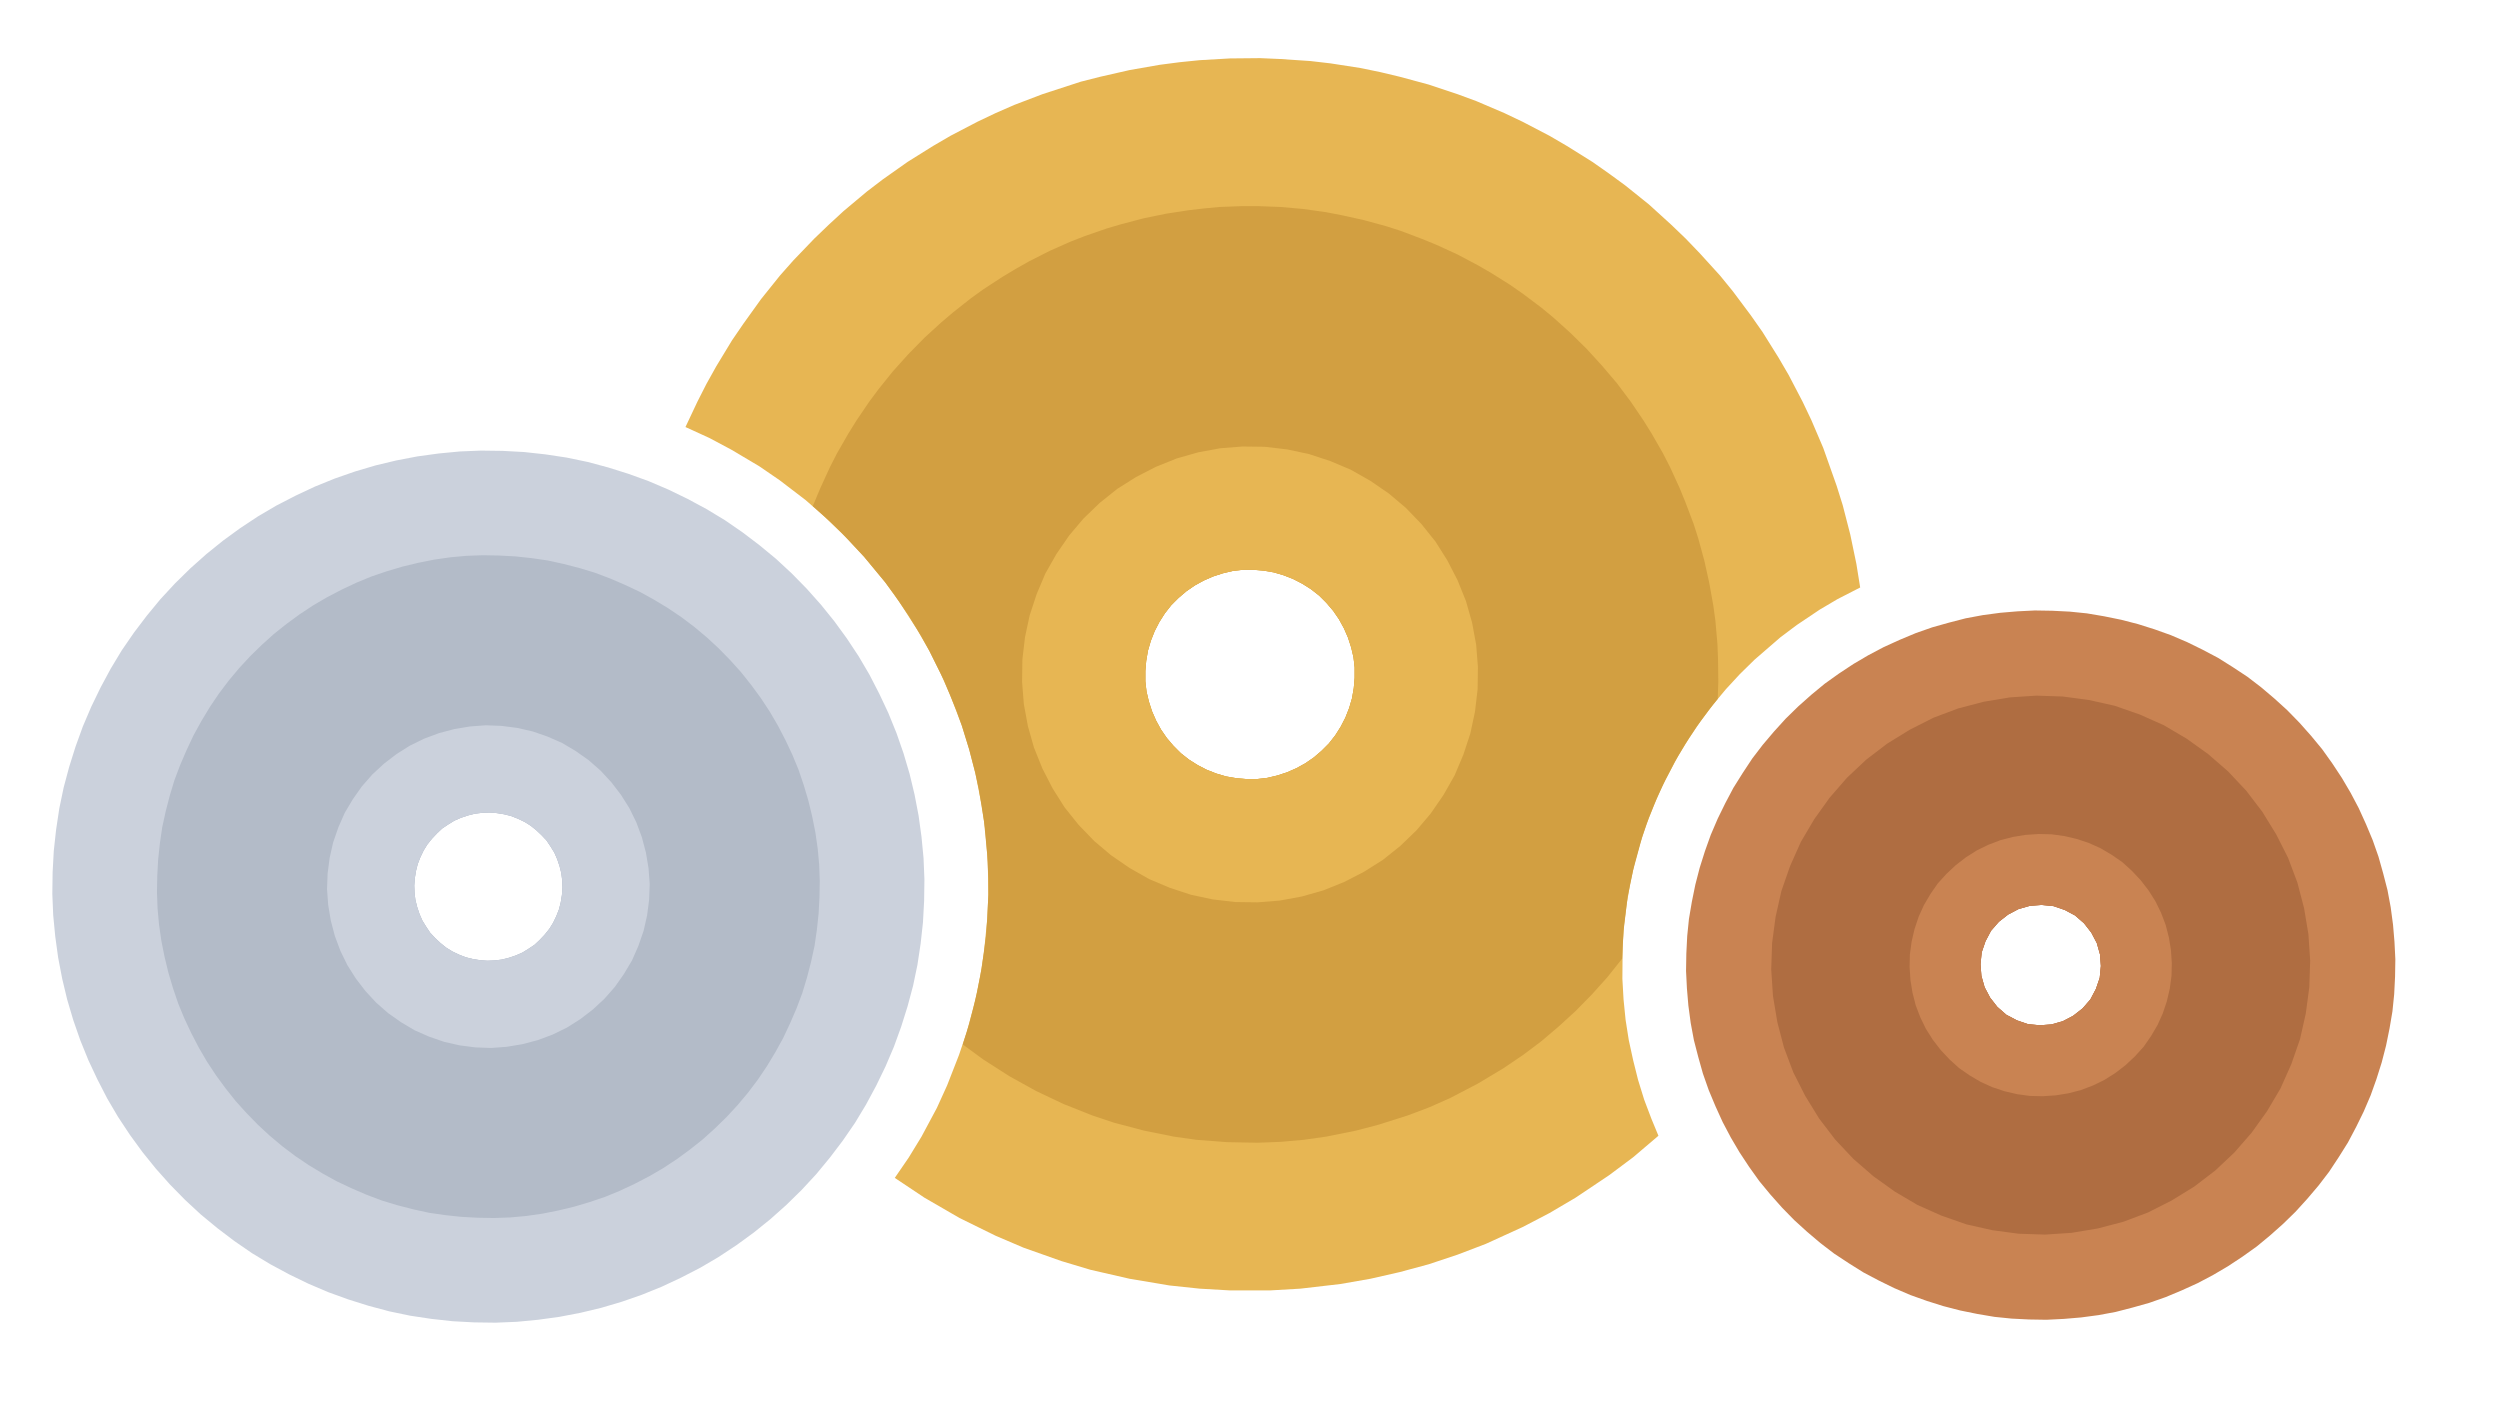
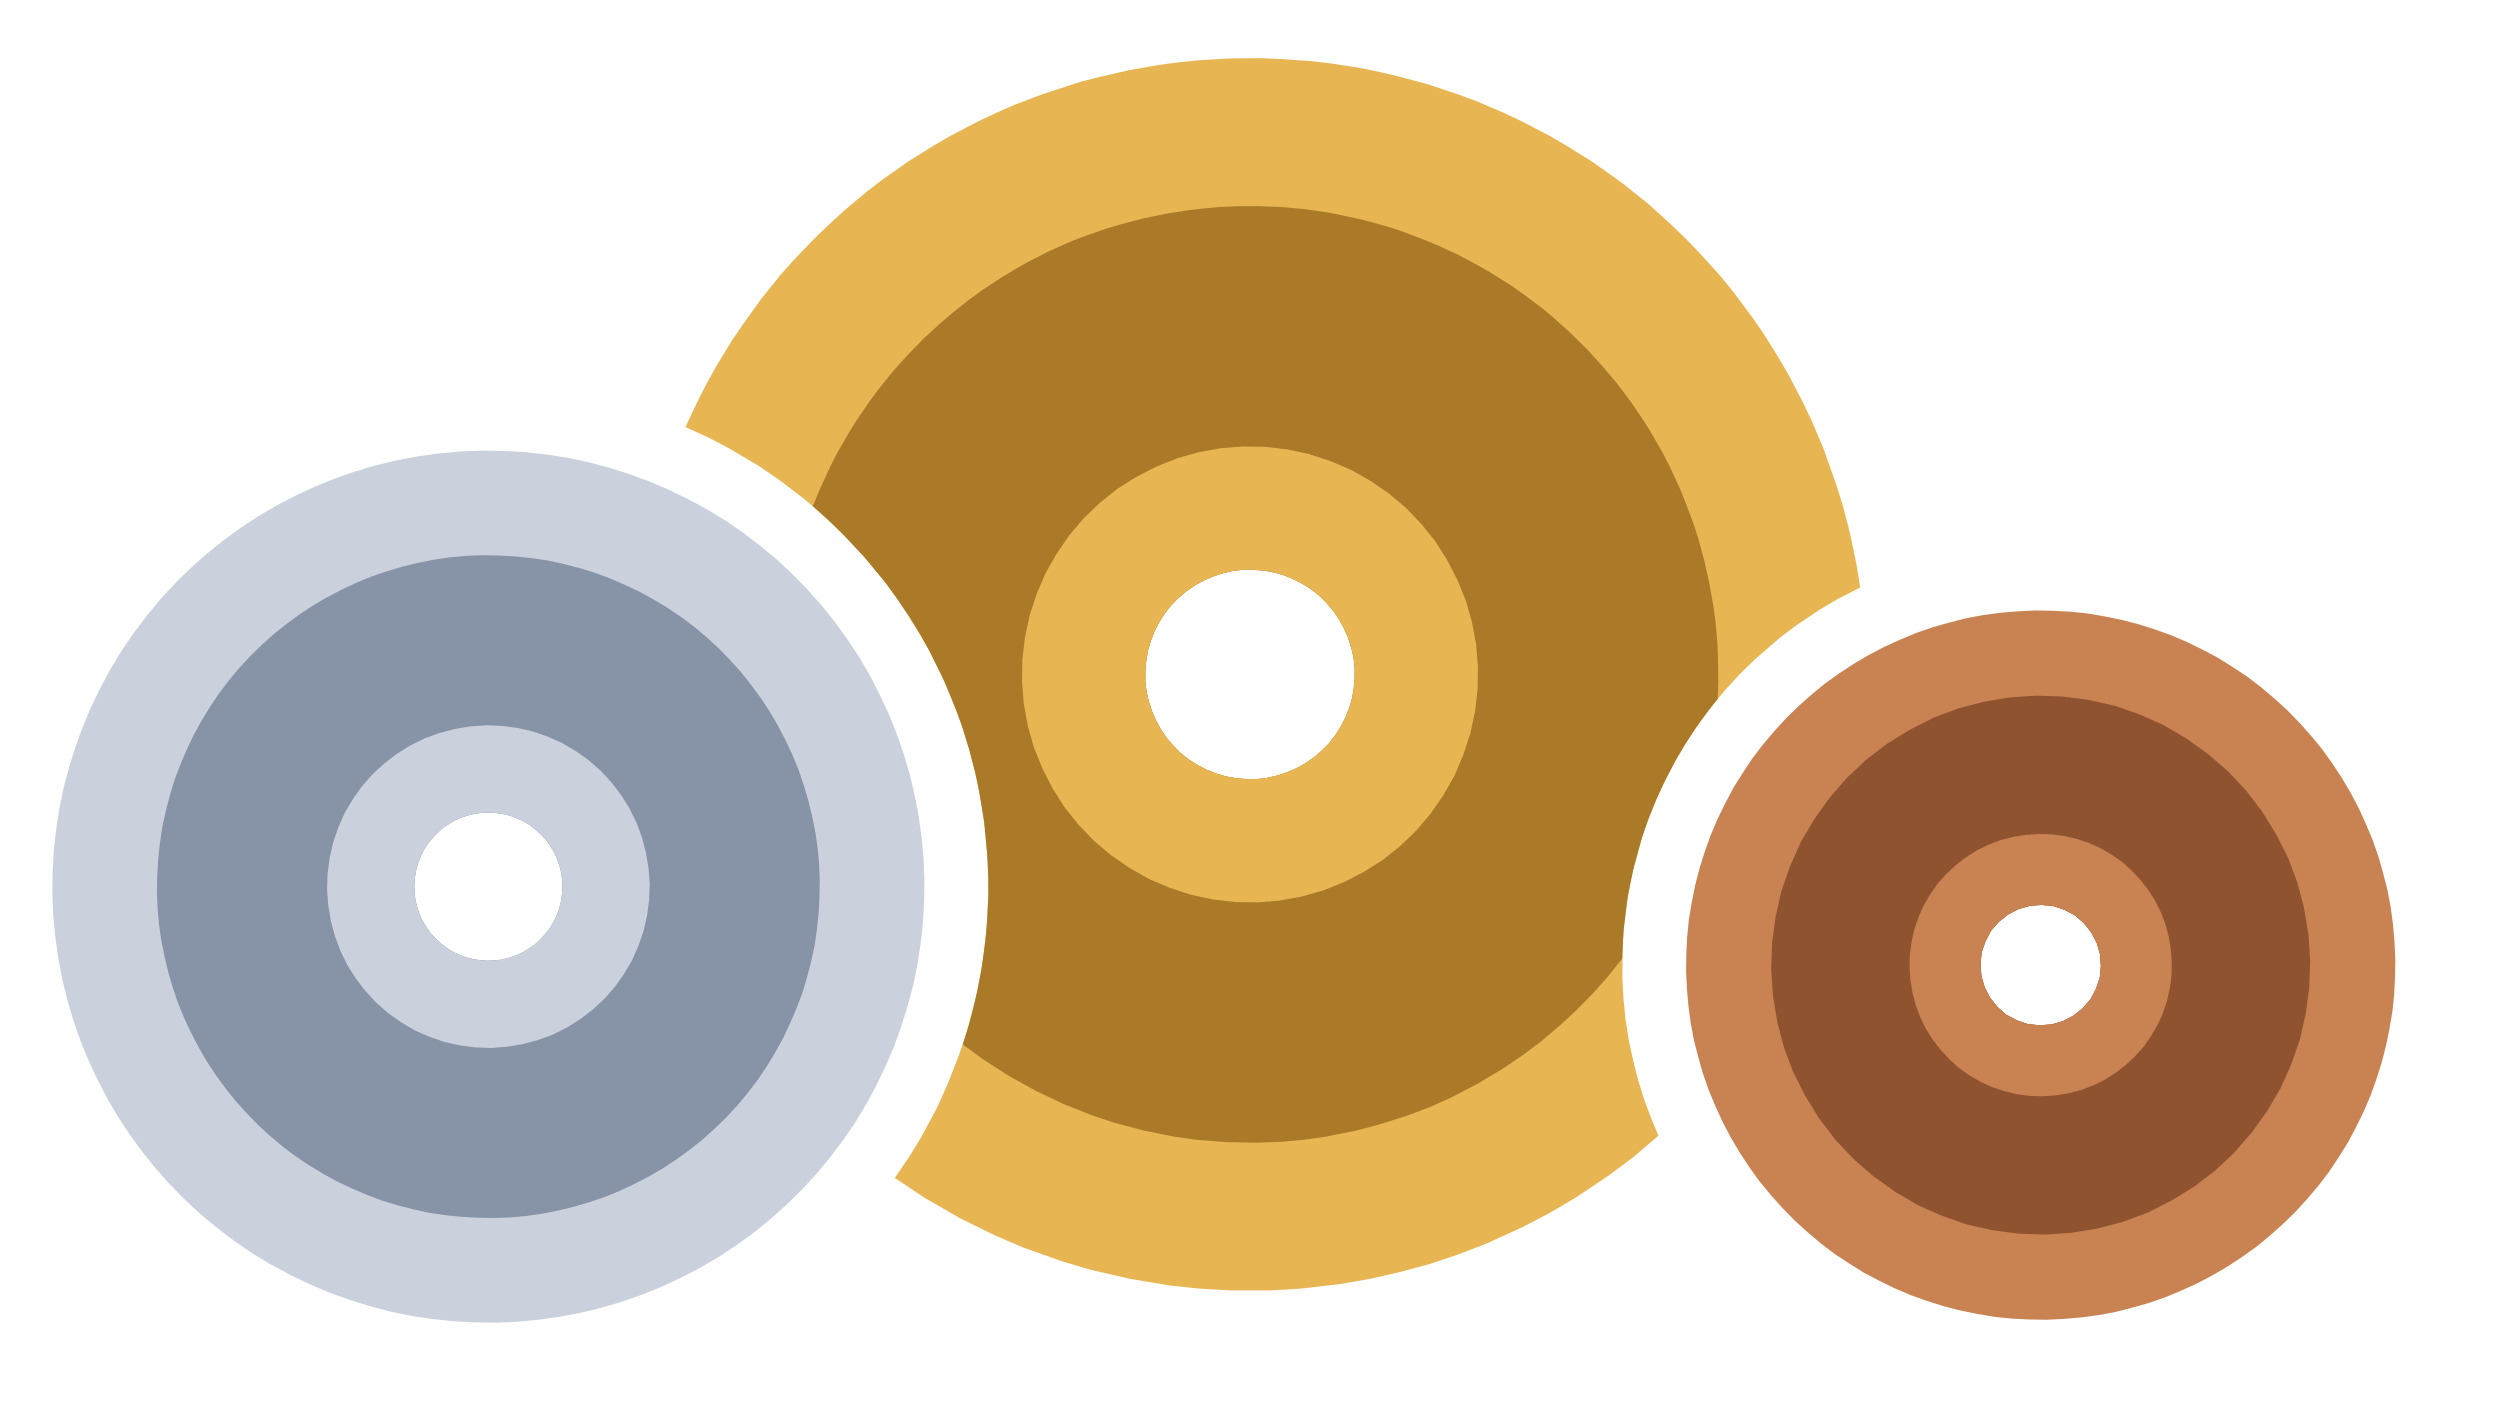
<svg xmlns="http://www.w3.org/2000/svg" viewBox="70 280 860 490">
  <g id="plate-repetition">
    <path fill-rule="evenodd" d="M709.9 482.1L708.6 474.0L706.5 463.9L703.9 453.8L701.8 447.1L697.2 434.1L693.1 424.5L690.1 418.2L685.3 409.0L681.8 403.0L676.3 394.2L672.3 388.5L666.1 380.2L661.7 374.8L654.7 367.1L649.9 362.1L644.9 357.3L637.2 350.3L629.1 343.8L623.5 339.7L617.8 335.7L609.0 330.2L603.0 326.7L593.8 321.9L587.5 318.9L577.9 314.8L571.4 312.4L561.5 309.1L551.5 306.4L544.8 304.8L538.0 303.4L527.7 301.8L520.8 301.0L510.4 300.3L503.5 300.0L493.1 300.1L482.7 300.7L475.8 301.4L468.9 302.3L458.6 304.1L448.5 306.4L441.8 308.1L428.6 312.4L418.9 316.1L412.5 318.9L406.2 321.9L397.0 326.7L391.0 330.2L382.2 335.7L373.7 341.7L368.2 345.9L360.2 352.6L355.1 357.3L350.1 362.1L342.9 369.6L338.3 374.8L331.8 382.9L325.7 391.4L321.8 397.1L316.4 406.0L313.0 412.1L309.9 418.2L305.8 426.9L314.1 430.7L321.6 434.7L331.2 440.4L338.2 445.2L347.1 452.0L353.5 457.6L361.6 465.4L367.3 471.6L374.5 480.3L379.4 487.1L385.5 496.6L389.7 503.9L393.5 511.5L396.9 519.2L400.9 529.7L403.4 537.8L405.5 545.9L407.7 557.0L408.9 565.3L409.8 576.6L410.0 587.8L409.6 596.2L408.5 607.5L407.2 615.8L405.5 624.1L402.6 634.9L399.9 642.9L395.8 653.4L392.3 661.1L387.0 671.0L382.6 678.2L377.8 685.2L388.0 692.0L400.1 699.0L412.5 705.1L422.1 709.2L435.1 713.8L445.1 716.8L458.6 719.9L472.3 722.2L482.7 723.3L493.1 723.9L506.9 723.9L517.3 723.3L531.1 721.7L541.4 719.9L551.5 717.6L561.5 714.9L571.4 711.6L581.1 707.9L593.8 702.1L603.0 697.3L612.0 692.0L623.5 684.3L631.8 678.1L640.5 670.7L638.1 664.9L635.6 658.3L633.5 651.5L631.8 644.7L630.3 637.8L629.2 630.8L628.5 623.8L628.1 616.7L628.2 604.9L628.7 597.9L629.6 590.9L630.8 583.9L632.3 577.0L634.2 570.2L636.4 563.5L639.0 556.9L641.8 550.4L647.3 540.0L651.0 534.0L655.0 528.1L659.2 522.5L663.7 517.1L668.5 511.9L673.6 506.9L682.5 499.2L688.1 495.0L696.0 489.7L702.1 486.1ZM536.0 513.2L535.7 516.7L535.1 520.2L534.1 523.6L532.8 526.9L531.2 530.0L529.3 533.0L527.1 535.8L524.6 538.3L521.9 540.6L519.0 542.6L515.9 544.3L512.7 545.7L509.3 546.8L505.9 547.6L502.4 548.0L498.8 548.0L495.3 547.7L491.8 547.1L488.4 546.1L485.1 544.8L482.0 543.2L479.0 541.3L476.2 539.1L473.7 536.6L471.4 533.9L469.4 531.0L467.7 527.9L466.3 524.7L465.2 521.3L464.4 517.9L464.0 514.4L464.0 510.8L464.3 507.3L464.9 503.8L465.9 500.4L467.2 497.1L468.8 494.0L470.7 491.0L472.9 488.2L475.4 485.7L478.1 483.4L481.0 481.4L484.1 479.7L487.3 478.3L490.7 477.2L494.1 476.4L497.6 476.0L501.2 476.0L504.7 476.3L508.2 476.9L511.6 477.9L514.9 479.2L518.0 480.8L521.0 482.7L523.8 484.9L526.3 487.4L528.6 490.1L530.6 493.0L532.3 496.1L533.7 499.3L534.8 502.7L535.6 506.1L536.0 509.6Z" fill="#E7B653" />
-     <path fill-rule="evenodd" d="M661.0 506.7L660.8 501.5L660.1 493.6L659.4 488.4L658.0 480.6L656.3 472.9L654.2 465.2L652.6 460.2L649.8 452.8L647.8 447.9L644.5 440.7L642.1 436.0L638.2 429.2L635.4 424.7L631.0 418.2L626.2 411.8L621.1 405.8L615.8 400.0L610.1 394.4L604.2 389.1L600.2 385.8L593.8 381.0L589.5 378.0L582.8 373.8L578.3 371.2L571.3 367.5L564.1 364.2L559.2 362.2L551.8 359.4L546.8 357.8L539.1 355.7L531.4 354.0L526.2 353.0L518.4 351.9L510.5 351.2L502.6 350.9L497.4 350.9L489.5 351.2L484.2 351.7L479.0 352.3L471.2 353.5L463.4 355.1L455.8 357.1L450.7 358.6L443.2 361.2L438.3 363.1L431.1 366.3L424.0 369.9L419.4 372.5L414.9 375.2L408.3 379.5L404.0 382.6L397.8 387.5L393.8 390.9L388.0 396.2L382.4 401.9L377.1 407.8L372.2 413.9L369.0 418.2L364.6 424.7L361.8 429.2L357.9 436.0L355.5 440.7L352.2 447.9L349.6 454.1L355.6 459.5L359.6 463.4L367.3 471.6L374.5 480.3L377.8 484.8L382.6 491.8L387.0 499.0L389.7 503.9L394.7 514.0L399.0 524.4L400.9 529.7L403.4 537.8L405.5 545.9L406.7 551.4L408.5 562.5L409.6 573.8L410.0 582.2L410.0 587.8L409.6 596.2L409.2 601.9L407.7 613.0L406.1 621.3L404.8 626.8L403.4 632.2L401.2 639.3L408.3 644.5L417.2 650.2L426.4 655.3L435.9 659.8L445.7 663.7L453.2 666.2L463.4 668.9L473.8 671.0L481.6 672.1L492.1 672.9L502.6 673.1L510.5 672.8L518.4 672.1L526.2 671.0L536.6 668.9L544.2 666.9L554.3 663.7L561.7 660.9L568.9 657.7L578.3 652.8L587.3 647.4L593.8 643.0L600.2 638.2L606.2 633.1L612.0 627.8L617.6 622.1L622.9 616.2L628.0 609.8L628.5 600.2L629.9 588.5L631.8 579.3L634.9 567.9L637.2 561.3L639.9 554.7L642.9 548.3L646.1 542.1L649.7 536.0L653.6 530.0L657.8 524.3L660.9 520.4L661.1 514.6ZM536.0 513.2L535.7 516.7L535.1 520.2L534.1 523.6L532.8 526.9L531.2 530.0L529.3 533.0L527.1 535.8L524.6 538.3L521.9 540.6L519.0 542.6L515.9 544.3L512.7 545.7L509.3 546.8L505.9 547.6L502.4 548.0L498.8 548.0L495.3 547.7L491.8 547.1L488.4 546.1L485.1 544.8L482.0 543.2L479.0 541.3L476.2 539.1L473.7 536.6L471.4 533.9L469.4 531.0L467.7 527.9L466.3 524.7L465.2 521.3L464.4 517.9L464.0 514.4L464.0 510.8L464.3 507.3L464.9 503.8L465.9 500.4L467.2 497.1L468.8 494.0L470.7 491.0L472.9 488.2L475.4 485.7L478.1 483.4L481.0 481.4L484.1 479.7L487.3 478.3L490.7 477.2L494.1 476.4L497.6 476.0L501.2 476.0L504.7 476.3L508.2 476.9L511.6 477.9L514.9 479.2L518.0 480.8L521.0 482.7L523.8 484.9L526.3 487.4L528.6 490.1L530.6 493.0L532.3 496.1L533.7 499.3L534.8 502.7L535.6 506.1L536.0 509.6Z" fill="#D29F41" />
+     <path fill-rule="evenodd" d="M661.0 506.7L660.8 501.5L660.1 493.6L659.4 488.4L658.0 480.6L656.3 472.9L654.2 465.2L652.6 460.2L649.8 452.8L647.8 447.9L644.5 440.7L642.1 436.0L638.2 429.2L635.4 424.7L631.0 418.2L626.2 411.8L621.1 405.8L615.8 400.0L610.1 394.4L604.2 389.1L600.2 385.8L593.8 381.0L589.5 378.0L582.8 373.8L578.3 371.2L571.3 367.5L564.1 364.2L559.2 362.2L551.8 359.4L546.8 357.8L539.1 355.7L531.4 354.0L526.2 353.0L518.4 351.9L510.5 351.2L502.6 350.9L497.4 350.9L489.5 351.2L484.2 351.7L479.0 352.3L471.2 353.5L463.4 355.1L455.8 357.1L450.7 358.6L443.2 361.2L438.3 363.1L431.1 366.3L424.0 369.9L419.4 372.5L414.9 375.2L408.3 379.5L404.0 382.6L397.8 387.5L393.8 390.9L388.0 396.2L382.4 401.9L377.1 407.8L372.2 413.9L369.0 418.2L364.6 424.7L361.8 429.2L357.9 436.0L355.5 440.7L352.2 447.9L349.6 454.1L355.6 459.5L359.6 463.4L367.3 471.6L374.5 480.3L377.8 484.8L382.6 491.8L387.0 499.0L389.7 503.9L394.7 514.0L399.0 524.4L400.9 529.7L403.4 537.8L405.5 545.9L406.7 551.4L408.5 562.5L409.6 573.8L410.0 582.2L410.0 587.8L409.6 596.2L409.2 601.9L407.7 613.0L406.1 621.3L404.8 626.8L403.4 632.2L401.2 639.3L408.3 644.5L417.2 650.2L426.4 655.3L435.9 659.8L445.7 663.7L453.2 666.2L463.4 668.9L473.8 671.0L481.6 672.1L492.1 672.9L502.6 673.1L510.5 672.8L518.4 672.1L526.2 671.0L536.6 668.9L544.2 666.9L554.3 663.7L561.7 660.9L568.9 657.7L578.3 652.8L587.3 647.4L593.8 643.0L600.2 638.2L606.2 633.1L612.0 627.8L617.6 622.1L622.9 616.2L628.0 609.8L628.5 600.2L629.9 588.5L631.8 579.3L634.9 567.9L637.2 561.3L639.9 554.7L642.9 548.3L646.1 542.1L649.7 536.0L653.6 530.0L657.8 524.3L660.9 520.4L661.1 514.6ZM536.0 513.2L535.7 516.7L535.1 520.2L534.1 523.6L532.8 526.9L531.2 530.0L529.3 533.0L527.1 535.8L524.6 538.3L521.9 540.6L519.0 542.6L515.9 544.3L512.7 545.7L509.3 546.8L505.9 547.6L502.4 548.0L498.8 548.0L495.3 547.7L491.8 547.1L488.4 546.1L485.1 544.8L482.0 543.2L479.0 541.3L476.2 539.1L473.7 536.6L471.4 533.9L469.4 531.0L467.7 527.9L466.3 524.7L465.2 521.3L464.4 517.9L464.0 514.4L464.0 510.8L464.3 507.3L464.9 503.8L465.9 500.4L467.2 497.1L468.8 494.0L470.7 491.0L472.9 488.2L475.4 485.7L478.1 483.4L481.0 481.4L484.1 479.7L487.3 478.3L490.7 477.2L494.1 476.4L497.6 476.0L501.2 476.0L504.7 476.3L508.2 476.9L511.6 477.9L514.9 479.2L518.0 480.8L521.0 482.7L523.8 484.9L526.3 487.4L528.6 490.1L530.6 493.0L532.3 496.1L533.7 499.3L534.8 502.7L535.6 506.1L536.0 509.6Z" fill="#AA7A29" />
    <path fill-rule="evenodd" d="M578.4 509.4L577.8 501.8L576.4 494.2L574.3 486.8L571.4 479.6L567.9 472.8L563.8 466.3L559.0 460.3L553.6 454.7L547.8 449.8L541.4 445.4L534.7 441.6L527.6 438.6L520.3 436.2L512.8 434.6L505.1 433.7L497.4 433.6L489.8 434.2L482.2 435.6L474.8 437.7L467.6 440.6L460.8 444.1L454.3 448.2L448.3 453.0L442.7 458.4L437.8 464.2L433.4 470.6L429.6 477.3L426.6 484.4L424.2 491.7L422.6 499.2L421.7 506.9L421.6 514.6L422.2 522.2L423.6 529.8L425.7 537.2L428.6 544.4L432.1 551.2L436.2 557.7L441.0 563.7L446.4 569.3L452.2 574.2L458.6 578.6L465.3 582.4L472.4 585.4L479.7 587.8L487.2 589.4L494.9 590.3L502.6 590.4L510.2 589.8L517.8 588.4L525.2 586.3L532.4 583.4L539.2 579.9L545.7 575.8L551.7 571.0L557.3 565.6L562.2 559.8L566.6 553.4L570.4 546.7L573.4 539.6L575.8 532.3L577.4 524.8L578.3 517.1ZM536.0 513.2L535.7 516.7L535.1 520.2L534.1 523.6L532.8 526.9L531.2 530.0L529.3 533.0L527.1 535.8L524.6 538.3L521.9 540.6L519.0 542.6L515.9 544.3L512.7 545.7L509.3 546.8L505.9 547.6L502.4 548.0L498.8 548.0L495.3 547.7L491.8 547.1L488.4 546.1L485.1 544.8L482.0 543.2L479.0 541.3L476.2 539.1L473.7 536.6L471.4 533.9L469.4 531.0L467.7 527.9L466.3 524.7L465.2 521.3L464.4 517.9L464.0 514.4L464.0 510.8L464.3 507.3L464.9 503.8L465.9 500.4L467.2 497.1L468.8 494.0L470.7 491.0L472.9 488.2L475.4 485.7L478.1 483.4L481.0 481.4L484.1 479.7L487.3 478.3L490.7 477.2L494.1 476.4L497.6 476.0L501.2 476.0L504.7 476.3L508.2 476.9L511.6 477.9L514.9 479.2L518.0 480.8L521.0 482.7L523.8 484.9L526.3 487.4L528.6 490.1L530.6 493.0L532.3 496.1L533.7 499.3L534.8 502.7L535.6 506.1L536.0 509.6Z" fill="#E7B653" />
  </g>
  <g id="plate-repair">
    <path fill-rule="evenodd" d="M388.0 582.5L387.7 575.2L387.0 567.9L386.0 560.6L384.6 553.3L382.9 546.2L380.8 539.1L378.4 532.2L375.6 525.3L372.5 518.7L369.1 512.1L365.4 505.8L361.3 499.6L357.0 493.7L352.4 488.0L347.5 482.5L342.3 477.2L336.9 472.2L331.2 467.5L325.4 463.1L319.3 458.9L313.0 455.1L306.5 451.6L299.9 448.4L293.1 445.5L286.2 443.0L279.2 440.8L272.1 438.9L264.9 437.4L257.6 436.3L250.3 435.5L242.9 435.1L235.5 435.0L228.2 435.3L220.9 436.0L213.6 437.0L206.3 438.4L199.2 440.1L192.1 442.2L185.2 444.6L178.3 447.4L171.7 450.5L165.1 453.9L158.8 457.6L152.6 461.7L146.7 466.0L141.0 470.6L135.5 475.5L130.2 480.7L125.2 486.1L120.5 491.8L116.1 497.6L111.9 503.7L108.1 510.0L104.6 516.5L101.4 523.1L98.5 529.9L96.0 536.8L93.8 543.8L91.9 550.9L90.4 558.1L89.3 565.4L88.5 572.7L88.1 580.1L88.0 587.5L88.3 594.8L89.0 602.1L90.0 609.4L91.4 616.7L93.1 623.8L95.2 630.9L97.6 637.8L100.4 644.7L103.5 651.3L106.9 657.9L110.6 664.2L114.7 670.4L119.0 676.3L123.6 682.0L128.5 687.5L133.7 692.8L139.1 697.8L144.8 702.5L150.6 706.9L156.7 711.1L163.0 714.9L169.5 718.4L176.1 721.6L182.9 724.5L189.8 727.0L196.8 729.2L203.9 731.1L211.1 732.6L218.4 733.7L225.7 734.5L233.1 734.9L240.5 735.0L247.8 734.7L255.1 734.0L262.4 733.0L269.7 731.6L276.8 729.9L283.9 727.8L290.8 725.4L297.7 722.6L304.3 719.5L310.9 716.1L317.2 712.4L323.4 708.3L329.3 704.0L335.0 699.4L340.5 694.5L345.8 689.3L350.8 683.9L355.5 678.2L359.9 672.4L364.1 666.3L367.9 660.0L371.4 653.5L374.6 646.9L377.5 640.1L380.0 633.2L382.2 626.2L384.1 619.1L385.6 611.9L386.7 604.6L387.5 597.3L387.9 589.9ZM263.5 585.4L263.3 587.9L262.9 590.4L262.3 592.8L261.4 595.1L260.3 597.4L259.0 599.5L257.4 601.5L255.7 603.3L253.9 605.0L251.8 606.4L249.7 607.7L247.4 608.7L245.0 609.5L242.6 610.1L240.1 610.4L237.6 610.5L235.1 610.3L232.6 609.9L230.2 609.3L227.9 608.4L225.6 607.3L223.5 606.0L221.5 604.4L219.7 602.7L218.0 600.9L216.6 598.8L215.3 596.7L214.3 594.4L213.5 592.0L212.9 589.6L212.6 587.1L212.5 584.6L212.7 582.1L213.1 579.6L213.7 577.2L214.6 574.9L215.7 572.6L217.0 570.5L218.6 568.5L220.3 566.7L222.1 565.0L224.2 563.6L226.3 562.3L228.6 561.3L231.0 560.5L233.4 559.9L235.9 559.6L238.4 559.5L240.9 559.7L243.4 560.1L245.8 560.7L248.1 561.6L250.4 562.7L252.5 564.0L254.5 565.6L256.3 567.3L258.0 569.1L259.4 571.2L260.7 573.3L261.7 575.6L262.5 578.0L263.1 580.4L263.4 582.9Z" fill="#CBD1DC" />
-     <path fill-rule="evenodd" d="M352.0 583.1L351.8 577.5L351.3 572.0L350.5 566.4L349.4 560.9L348.1 555.5L346.5 550.1L344.7 544.8L342.6 539.7L340.2 534.6L337.6 529.6L334.8 524.8L331.7 520.1L328.4 515.6L324.9 511.2L321.2 507.1L317.3 503.1L313.2 499.3L308.9 495.7L304.4 492.3L299.8 489.2L295.0 486.3L290.1 483.6L285.0 481.2L279.9 479.0L274.6 477.0L269.3 475.4L263.9 474.0L258.4 472.8L252.9 472.0L247.3 471.4L241.7 471.1L236.1 471.0L230.5 471.2L225.0 471.7L219.4 472.5L213.9 473.6L208.5 474.9L203.1 476.5L197.8 478.3L192.7 480.4L187.6 482.8L182.6 485.4L177.8 488.2L173.1 491.3L168.6 494.6L164.2 498.1L160.1 501.8L156.1 505.7L152.3 509.8L148.7 514.1L145.3 518.6L142.2 523.2L139.3 528.0L136.6 532.9L134.2 538.0L132.0 543.1L130.0 548.4L128.4 553.7L127.0 559.1L125.8 564.6L125.0 570.1L124.4 575.7L124.1 581.3L124.0 586.9L124.2 592.5L124.7 598.0L125.5 603.6L126.6 609.1L127.9 614.5L129.5 619.9L131.3 625.2L133.4 630.3L135.8 635.4L138.4 640.4L141.2 645.2L144.3 649.9L147.6 654.4L151.1 658.8L154.8 662.9L158.7 666.9L162.8 670.7L167.1 674.3L171.6 677.7L176.2 680.8L181.0 683.7L185.9 686.4L191.0 688.8L196.1 691.0L201.4 693.0L206.7 694.6L212.1 696.0L217.6 697.2L223.1 698.0L228.7 698.6L234.3 698.9L239.9 699.0L245.5 698.8L251.0 698.3L256.6 697.5L262.1 696.4L267.5 695.1L272.9 693.5L278.2 691.7L283.3 689.6L288.4 687.2L293.4 684.6L298.2 681.8L302.9 678.7L307.4 675.4L311.8 671.9L315.9 668.2L319.9 664.3L323.7 660.2L327.3 655.9L330.7 651.4L333.8 646.8L336.7 642.0L339.4 637.1L341.8 632.0L344.0 626.9L346.0 621.6L347.6 616.3L349.0 610.9L350.2 605.4L351.0 599.9L351.6 594.3L351.9 588.7ZM263.5 585.4L263.3 587.9L262.9 590.4L262.3 592.8L261.4 595.1L260.3 597.4L259.0 599.5L257.4 601.5L255.7 603.3L253.9 605.0L251.8 606.4L249.7 607.7L247.4 608.7L245.0 609.5L242.6 610.1L240.1 610.4L237.6 610.5L235.1 610.3L232.6 609.9L230.2 609.3L227.9 608.4L225.6 607.3L223.5 606.0L221.5 604.4L219.7 602.7L218.0 600.9L216.6 598.8L215.3 596.7L214.3 594.4L213.5 592.0L212.9 589.6L212.6 587.1L212.5 584.6L212.7 582.1L213.1 579.6L213.7 577.2L214.6 574.9L215.7 572.6L217.0 570.5L218.6 568.5L220.3 566.7L222.1 565.0L224.2 563.6L226.3 562.3L228.6 561.3L231.0 560.5L233.4 559.9L235.9 559.6L238.4 559.5L240.9 559.7L243.4 560.1L245.8 560.7L248.1 561.6L250.4 562.7L252.5 564.0L254.5 565.6L256.3 567.3L258.0 569.1L259.4 571.2L260.7 573.3L261.7 575.6L262.5 578.0L263.1 580.4L263.4 582.9Z" fill="#B3BBC8" />
+     <path fill-rule="evenodd" d="M352.0 583.1L351.8 577.5L351.3 572.0L350.5 566.4L349.4 560.9L348.1 555.5L346.5 550.1L344.7 544.8L342.6 539.7L340.2 534.6L337.6 529.6L334.8 524.8L331.7 520.1L328.4 515.6L324.9 511.2L321.2 507.1L317.3 503.1L313.2 499.3L308.9 495.7L304.4 492.3L299.8 489.2L295.0 486.3L290.1 483.6L285.0 481.2L279.9 479.0L274.6 477.0L269.3 475.4L263.9 474.0L258.4 472.8L252.9 472.0L247.3 471.4L241.7 471.1L236.1 471.0L230.5 471.2L225.0 471.7L219.4 472.5L213.9 473.6L208.5 474.9L203.1 476.5L197.8 478.3L192.7 480.4L187.6 482.8L182.6 485.4L177.8 488.2L173.1 491.3L168.6 494.6L164.2 498.1L160.1 501.8L156.1 505.7L152.3 509.8L148.7 514.1L145.3 518.6L142.2 523.2L139.3 528.0L136.6 532.9L134.2 538.0L132.0 543.1L130.0 548.4L128.4 553.7L127.0 559.1L125.8 564.6L125.0 570.1L124.4 575.7L124.1 581.3L124.0 586.9L124.2 592.5L124.7 598.0L125.5 603.6L126.6 609.1L127.9 614.5L129.5 619.9L131.3 625.2L133.4 630.3L135.8 635.4L138.4 640.4L141.2 645.2L144.3 649.9L147.6 654.4L151.1 658.8L154.8 662.9L158.7 666.9L162.8 670.7L167.1 674.3L171.6 677.7L176.2 680.8L181.0 683.7L185.9 686.4L191.0 688.8L196.1 691.0L201.4 693.0L206.7 694.6L212.1 696.0L217.6 697.2L223.1 698.0L228.7 698.6L234.3 698.9L239.9 699.0L245.5 698.8L251.0 698.3L256.6 697.5L262.1 696.4L267.5 695.1L272.9 693.5L278.2 691.7L283.3 689.6L288.4 687.2L293.4 684.6L298.2 681.8L302.9 678.7L307.4 675.4L311.8 671.9L315.9 668.2L319.9 664.3L323.7 660.2L327.3 655.9L330.7 651.4L333.8 646.8L336.7 642.0L339.4 637.1L341.8 632.0L344.0 626.9L346.0 621.6L347.6 616.3L349.0 610.9L350.2 605.4L351.0 599.9L351.6 594.3L351.9 588.7ZM263.5 585.4L263.3 587.9L262.9 590.4L262.3 592.8L261.4 595.1L260.3 597.4L259.0 599.5L257.4 601.5L255.7 603.3L253.9 605.0L251.8 606.4L249.7 607.7L247.4 608.7L245.0 609.5L242.6 610.1L240.1 610.4L237.6 610.5L235.1 610.3L232.6 609.9L230.2 609.3L227.9 608.4L225.6 607.3L223.5 606.0L221.5 604.4L219.7 602.7L218.0 600.9L216.6 598.8L215.3 596.7L214.3 594.4L213.5 592.0L212.9 589.6L212.6 587.1L212.5 584.6L212.7 582.1L213.1 579.6L213.7 577.2L214.6 574.9L215.7 572.6L217.0 570.5L218.6 568.5L220.3 566.7L222.1 565.0L224.2 563.6L226.3 562.3L228.6 561.3L231.0 560.5L233.4 559.9L235.9 559.6L238.4 559.5L240.9 559.7L243.4 560.1L245.8 560.7L248.1 561.6L250.4 562.7L252.5 564.0L254.5 565.6L256.3 567.3L258.0 569.1L259.4 571.2L260.7 573.3L261.7 575.6L262.5 578.0L263.1 580.4L263.4 582.9Z" fill="#8793A7" />
    <path fill-rule="evenodd" d="M293.5 584.1L293.1 578.7L292.2 573.3L290.8 568.0L288.9 562.9L286.5 558.0L283.6 553.4L280.3 549.1L276.6 545.1L272.5 541.5L268.1 538.4L263.4 535.6L258.4 533.4L253.2 531.6L247.9 530.4L242.5 529.7L237.1 529.5L231.7 529.9L226.3 530.8L221.0 532.2L215.9 534.1L211.0 536.5L206.4 539.4L202.1 542.7L198.1 546.4L194.5 550.5L191.4 554.9L188.6 559.6L186.4 564.6L184.6 569.8L183.4 575.1L182.7 580.5L182.5 585.9L182.9 591.3L183.8 596.7L185.2 602.0L187.1 607.1L189.5 612.0L192.4 616.6L195.7 620.9L199.4 624.9L203.5 628.5L207.9 631.6L212.6 634.4L217.6 636.6L222.8 638.4L228.1 639.6L233.5 640.3L238.9 640.5L244.3 640.1L249.7 639.2L255.0 637.8L260.1 635.9L265.0 633.5L269.6 630.6L273.9 627.3L277.9 623.6L281.5 619.5L284.6 615.1L287.4 610.4L289.6 605.4L291.4 600.2L292.6 594.9L293.3 589.5ZM263.5 585.4L263.3 587.9L262.9 590.4L262.3 592.8L261.4 595.1L260.3 597.4L259.0 599.5L257.4 601.5L255.7 603.3L253.9 605.0L251.8 606.4L249.7 607.7L247.4 608.7L245.0 609.5L242.6 610.1L240.1 610.4L237.6 610.5L235.1 610.3L232.6 609.9L230.2 609.3L227.9 608.4L225.6 607.3L223.5 606.0L221.5 604.4L219.7 602.7L218.0 600.9L216.6 598.8L215.3 596.7L214.3 594.4L213.5 592.0L212.9 589.6L212.6 587.1L212.5 584.6L212.7 582.1L213.1 579.6L213.7 577.2L214.6 574.9L215.7 572.6L217.0 570.5L218.6 568.5L220.3 566.7L222.1 565.0L224.2 563.6L226.3 562.3L228.6 561.3L231.0 560.5L233.4 559.9L235.9 559.6L238.4 559.5L240.9 559.7L243.4 560.1L245.8 560.7L248.1 561.6L250.4 562.7L252.5 564.0L254.5 565.6L256.3 567.3L258.0 569.1L259.4 571.2L260.7 573.3L261.7 575.6L262.5 578.0L263.1 580.4L263.4 582.9Z" fill="#CBD1DC" />
  </g>
  <g id="plate-reputation">
    <path fill-rule="evenodd" d="M894.0 610.0L893.7 604.0L893.2 598.1L892.4 592.1L891.3 586.2L889.8 580.4L888.2 574.7L886.2 569.0L883.9 563.5L881.4 558.0L878.6 552.7L875.6 547.6L872.3 542.6L868.8 537.7L865.0 533.1L861.0 528.6L856.8 524.3L852.4 520.3L847.8 516.4L843.1 512.8L838.1 509.5L833.0 506.3L827.7 503.5L822.4 500.9L816.8 498.5L811.2 496.5L805.5 494.7L799.7 493.2L793.8 492.0L787.9 491.0L782.0 490.4L776.0 490.1L770.0 490.0L764.0 490.3L758.1 490.8L752.1 491.6L746.2 492.7L740.4 494.2L734.7 495.8L729.0 497.8L723.5 500.1L718.0 502.6L712.7 505.4L707.6 508.4L702.6 511.7L697.7 515.2L693.1 519.0L688.6 523.0L684.3 527.2L680.3 531.6L676.4 536.2L672.8 540.9L669.5 545.9L666.3 551.0L663.5 556.3L660.9 561.6L658.5 567.2L656.5 572.8L654.7 578.5L653.2 584.3L652.0 590.2L651.0 596.1L650.4 602.0L650.1 608.0L650.0 614.0L650.3 620.0L650.8 625.9L651.6 631.9L652.7 637.8L654.2 643.6L655.8 649.3L657.8 655.0L660.1 660.5L662.6 666.0L665.4 671.3L668.4 676.4L671.7 681.4L675.2 686.3L679.0 690.9L683.0 695.4L687.2 699.7L691.6 703.7L696.2 707.6L700.9 711.2L705.9 714.5L711.0 717.7L716.3 720.5L721.6 723.1L727.2 725.5L732.8 727.5L738.5 729.3L744.3 730.8L750.2 732.0L756.1 733.0L762.0 733.6L768.0 733.9L774.0 734.0L780.0 733.7L785.9 733.2L791.9 732.4L797.8 731.3L803.6 729.8L809.3 728.2L815.0 726.2L820.5 723.9L826.0 721.4L831.3 718.6L836.4 715.6L841.4 712.3L846.3 708.8L850.9 705.0L855.4 701.0L859.7 696.8L863.7 692.4L867.6 687.8L871.2 683.1L874.5 678.1L877.7 673.0L880.5 667.7L883.1 662.4L885.5 656.8L887.5 651.2L889.3 645.5L890.8 639.7L892.0 633.8L893.0 627.9L893.6 622.0L893.9 616.0ZM792.7 612.3L792.3 616.4L791.0 620.2L789.1 623.8L786.4 626.9L783.2 629.4L779.6 631.3L775.7 632.4L771.7 632.7L767.6 632.3L763.8 631.0L760.2 629.1L757.1 626.4L754.6 623.2L752.7 619.6L751.6 615.7L751.3 611.7L751.7 607.6L753.0 603.8L754.9 600.2L757.6 597.1L760.8 594.6L764.4 592.7L768.3 591.6L772.3 591.3L776.4 591.7L780.2 593.0L783.8 594.9L786.9 597.6L789.4 600.8L791.3 604.4L792.4 608.3Z" fill="#C98352" />
-     <path fill-rule="evenodd" d="M864.7 610.5L864.1 601.4L862.6 592.4L860.3 583.6L857.1 575.1L853.0 567.0L848.2 559.2L842.7 552.0L836.5 545.4L829.6 539.4L822.2 534.1L814.4 529.5L806.1 525.8L797.5 522.8L788.6 520.8L779.6 519.6L770.5 519.3L761.4 519.9L752.4 521.4L743.6 523.7L735.1 526.9L727.0 531.0L719.2 535.8L712.0 541.3L705.4 547.5L699.4 554.4L694.1 561.8L689.5 569.6L685.8 577.9L682.8 586.5L680.8 595.4L679.6 604.4L679.3 613.5L679.9 622.6L681.4 631.6L683.7 640.4L686.9 648.9L691.0 657.0L695.8 664.8L701.3 672.0L707.5 678.6L714.4 684.6L721.8 689.9L729.6 694.5L737.9 698.2L746.5 701.2L755.4 703.2L764.4 704.4L773.5 704.7L782.6 704.1L791.6 702.6L800.4 700.3L808.9 697.1L817.0 693.0L824.8 688.2L832.0 682.7L838.6 676.5L844.6 669.6L849.9 662.2L854.5 654.4L858.2 646.1L861.2 637.5L863.2 628.6L864.4 619.6ZM792.7 612.3L792.3 616.4L791.0 620.2L789.1 623.8L786.4 626.9L783.2 629.4L779.6 631.3L775.7 632.4L771.7 632.7L767.6 632.3L763.8 631.0L760.2 629.1L757.1 626.4L754.6 623.2L752.7 619.6L751.6 615.7L751.3 611.7L751.7 607.6L753.0 603.8L754.9 600.2L757.6 597.1L760.8 594.6L764.4 592.7L768.3 591.6L772.3 591.3L776.4 591.7L780.2 593.0L783.8 594.9L786.9 597.6L789.4 600.8L791.3 604.4L792.4 608.3Z" fill="#AF6D41" />
+     <path fill-rule="evenodd" d="M864.7 610.5L864.1 601.4L862.6 592.4L860.3 583.6L857.1 575.1L853.0 567.0L848.2 559.2L842.7 552.0L836.5 545.4L829.6 539.4L822.2 534.1L814.4 529.5L806.1 525.8L797.5 522.8L788.6 520.8L779.6 519.6L770.5 519.3L761.4 519.9L752.4 521.4L743.6 523.7L735.1 526.9L727.0 531.0L719.2 535.8L712.0 541.3L705.4 547.5L699.4 554.4L694.1 561.8L689.5 569.6L685.8 577.9L682.8 586.5L680.8 595.4L679.6 604.4L679.3 613.5L679.9 622.6L681.4 631.6L683.7 640.4L686.9 648.9L691.0 657.0L695.8 664.8L701.3 672.0L707.5 678.6L714.4 684.6L721.8 689.9L729.6 694.5L737.9 698.2L746.5 701.2L755.4 703.2L764.4 704.4L773.5 704.7L782.6 704.1L791.6 702.6L800.4 700.3L808.9 697.1L817.0 693.0L824.8 688.2L832.0 682.7L838.6 676.5L844.6 669.6L849.9 662.2L854.5 654.4L858.2 646.1L861.2 637.5L863.2 628.6L864.4 619.6ZM792.7 612.3L792.3 616.4L791.0 620.2L789.1 623.8L786.4 626.9L783.2 629.4L779.6 631.3L775.7 632.4L771.7 632.7L767.6 632.3L763.8 631.0L760.2 629.1L757.1 626.4L754.6 623.2L752.7 619.6L751.6 615.7L751.3 611.7L751.7 607.6L753.0 603.8L754.9 600.2L757.6 597.1L760.8 594.6L764.4 592.7L768.3 591.6L772.3 591.3L776.4 591.7L780.2 593.0L783.8 594.9L786.9 597.6L789.4 600.8L791.3 604.4L792.4 608.3Z" fill="#905330" />
    <path fill-rule="evenodd" d="M817.1 611.3L816.8 606.8L816.1 602.5L815.0 598.2L813.4 594.0L811.5 590.1L809.1 586.3L806.4 582.8L803.4 579.6L800.1 576.6L796.5 574.1L792.6 571.8L788.6 570.0L784.4 568.6L780.1 567.6L775.7 567.0L771.3 566.9L766.8 567.2L762.5 567.9L758.2 569.0L754.0 570.6L750.1 572.5L746.3 574.9L742.8 577.6L739.6 580.6L736.6 583.9L734.1 587.5L731.8 591.4L730.0 595.4L728.6 599.6L727.6 603.9L727.0 608.3L726.9 612.7L727.2 617.2L727.9 621.5L729.0 625.8L730.6 630.0L732.5 633.9L734.9 637.7L737.6 641.2L740.6 644.4L743.9 647.4L747.5 649.9L751.4 652.2L755.4 654.0L759.6 655.4L763.9 656.4L768.3 657.0L772.7 657.1L777.2 656.8L781.5 656.1L785.8 655.0L790.0 653.4L793.9 651.5L797.7 649.1L801.2 646.4L804.4 643.4L807.4 640.1L809.9 636.5L812.2 632.6L814.0 628.6L815.4 624.4L816.4 620.1L817.0 615.7ZM792.7 612.3L792.3 616.4L791.0 620.2L789.1 623.8L786.4 626.9L783.2 629.4L779.6 631.3L775.7 632.4L771.7 632.7L767.6 632.3L763.8 631.0L760.2 629.1L757.1 626.4L754.6 623.2L752.7 619.6L751.6 615.7L751.3 611.7L751.7 607.6L753.0 603.8L754.9 600.2L757.6 597.1L760.8 594.6L764.4 592.7L768.3 591.6L772.3 591.3L776.4 591.7L780.2 593.0L783.8 594.9L786.9 597.6L789.4 600.8L791.3 604.4L792.4 608.3Z" fill="#C98352" />
  </g>
</svg>
